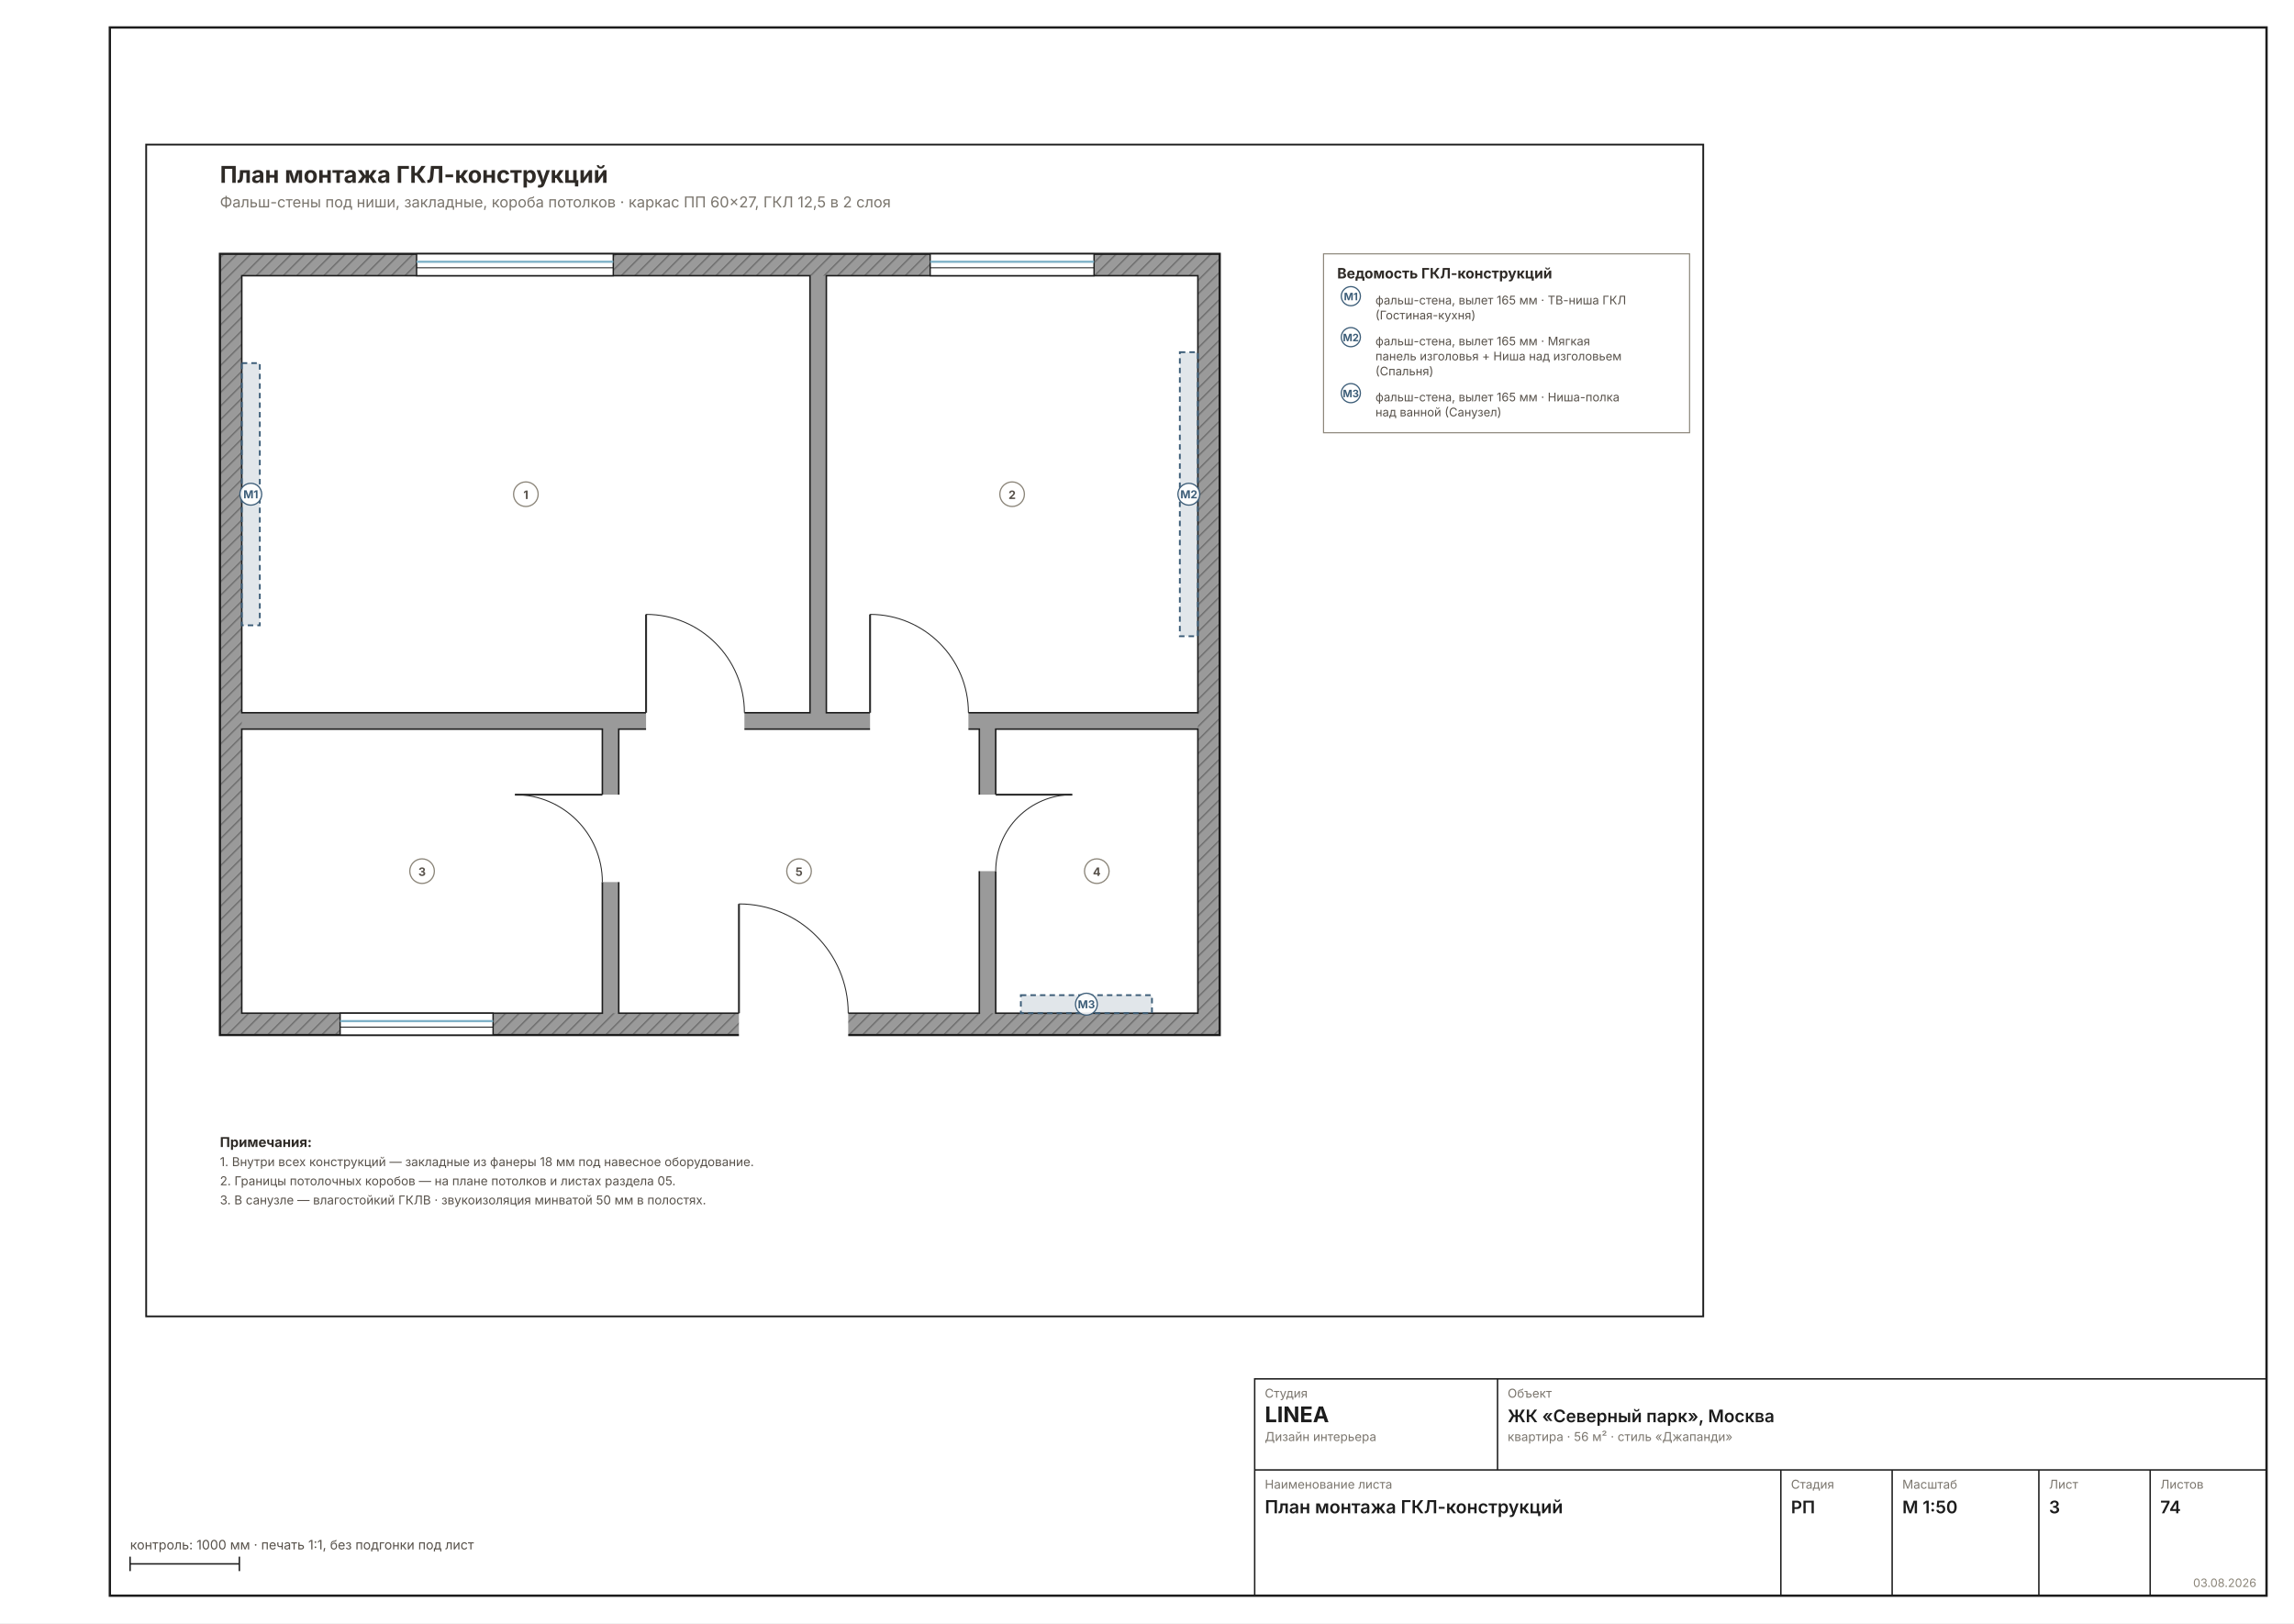
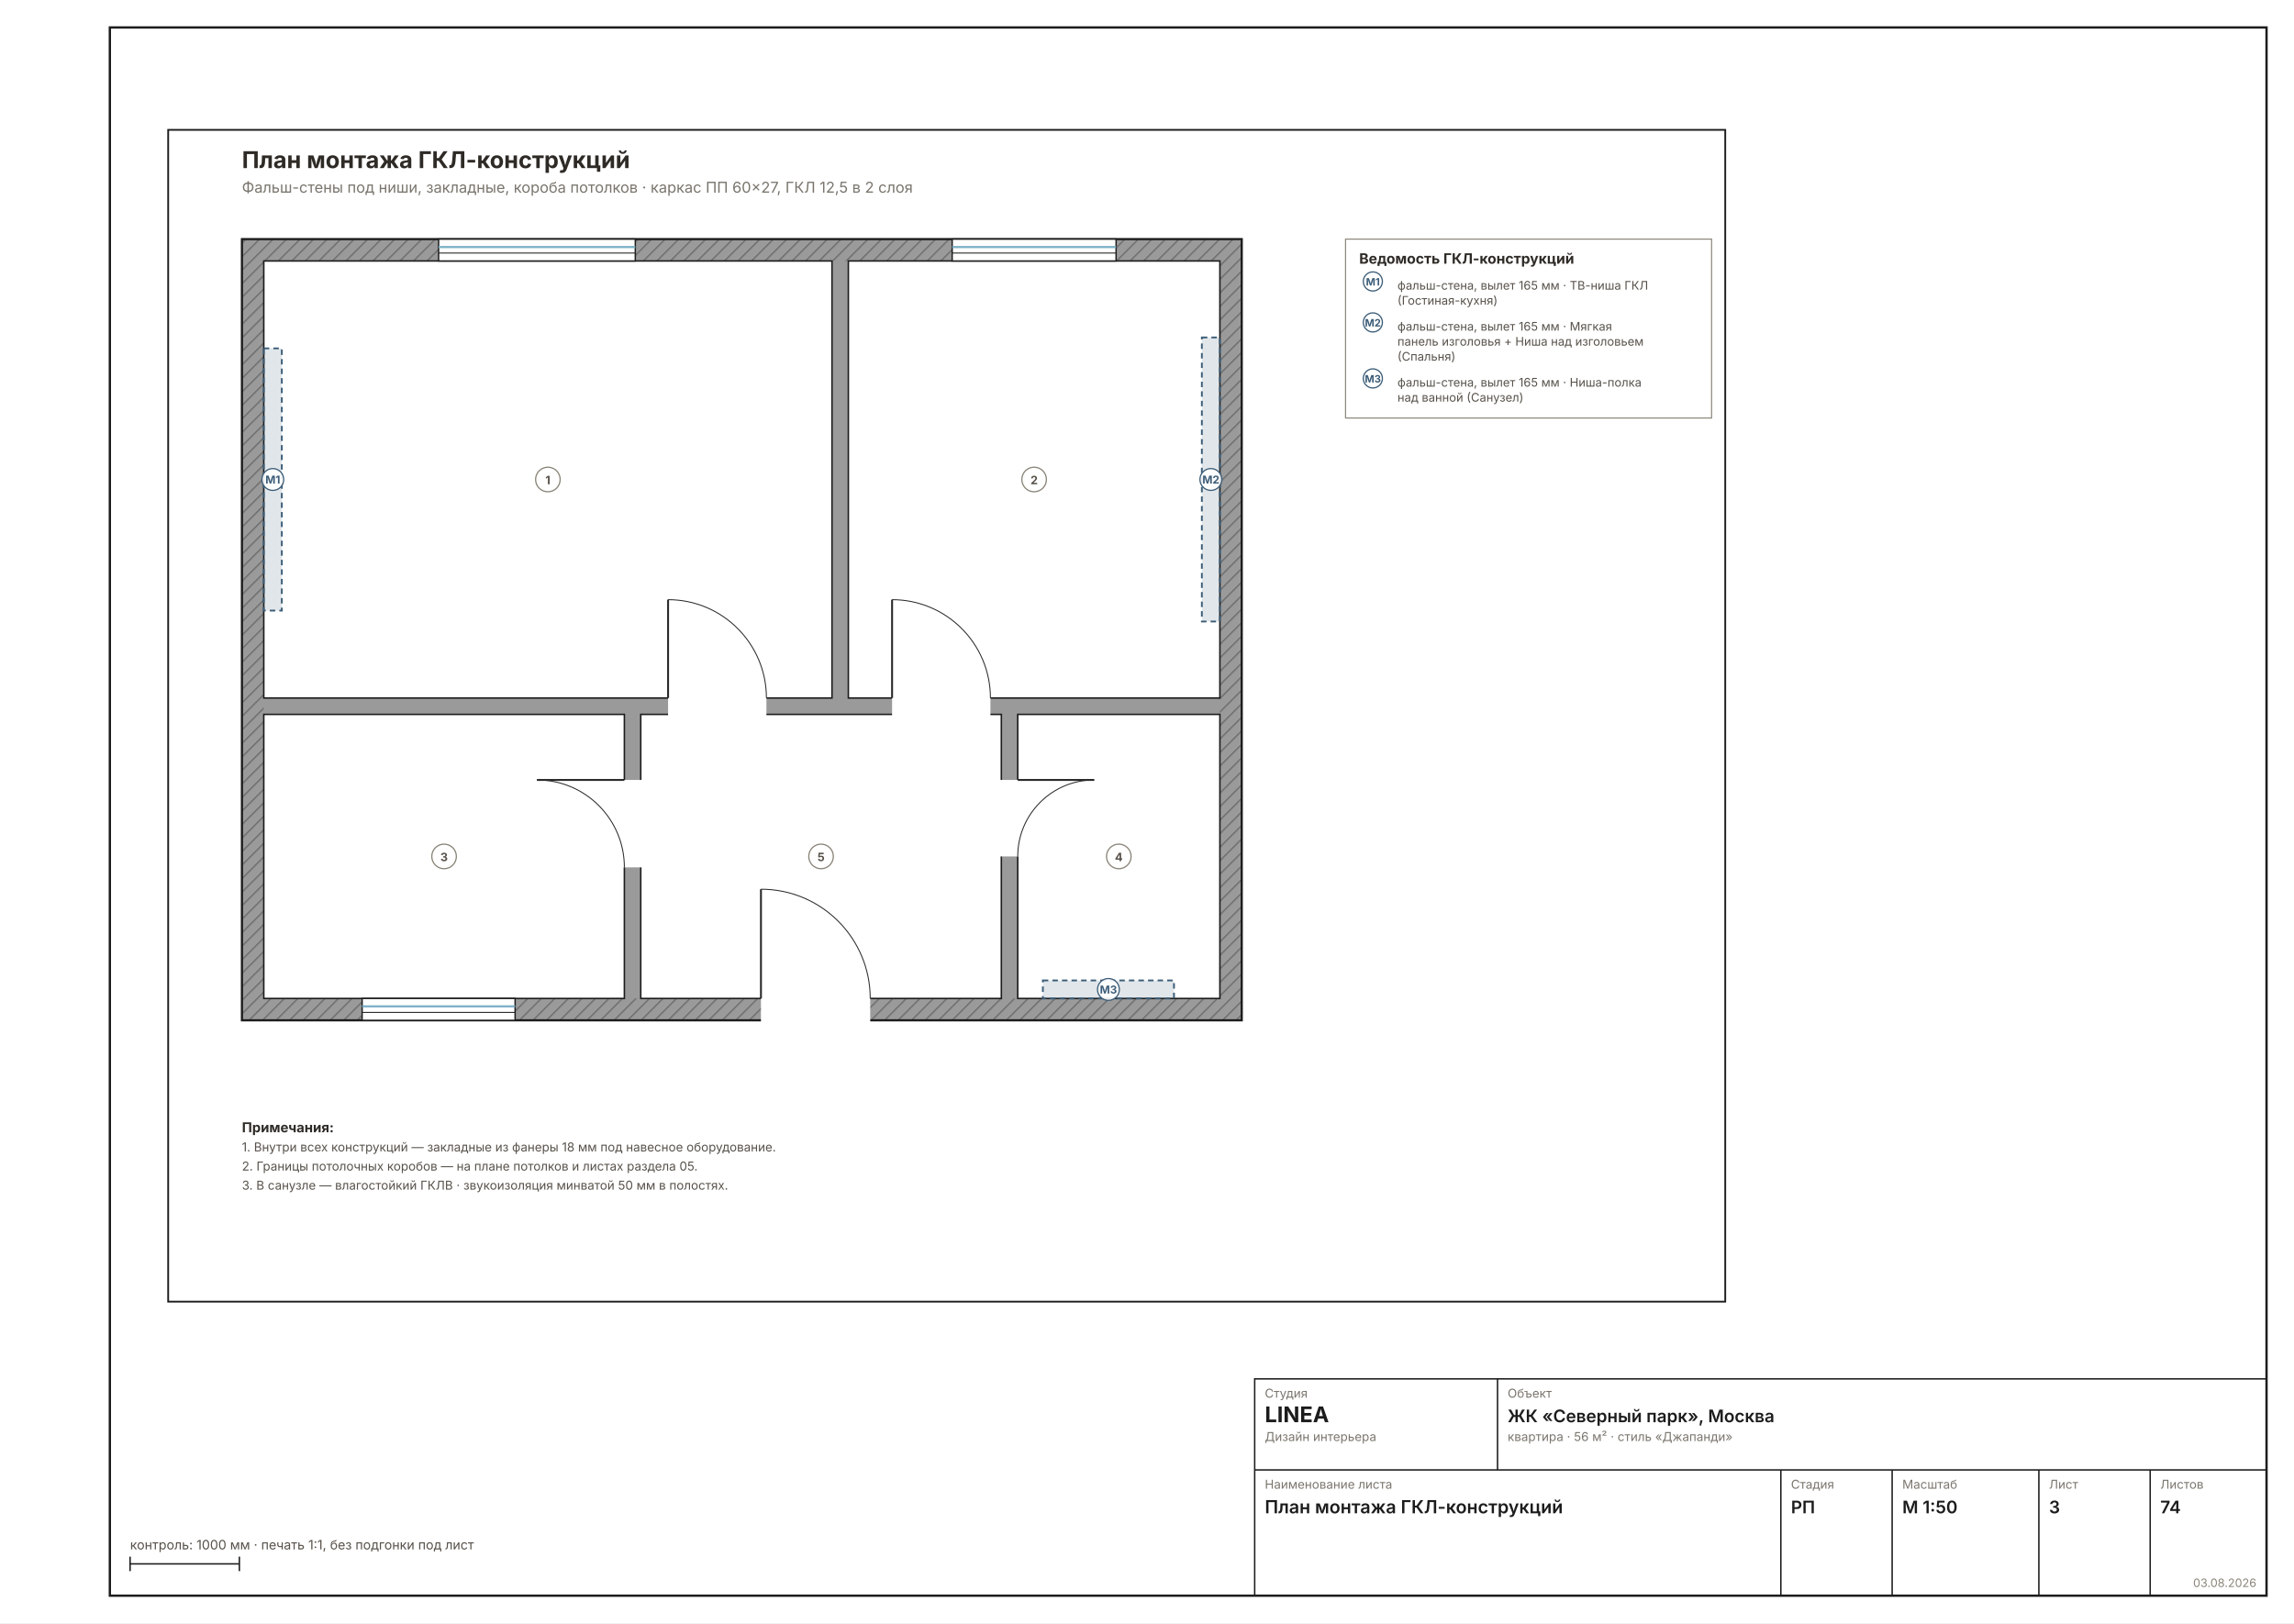
<svg xmlns="http://www.w3.org/2000/svg" width="1587" height="1123" viewBox="0 0 1587 1123" font-family="Inter, &quot;Helvetica Neue&quot;, Arial, sans-serif">
  <rect width="1587" height="1123" fill="#FFFFFF" />
  <rect x="76" y="19" width="1492" height="1085" fill="none" stroke="#1C1C1C" stroke-width="1.6" />
-   <g transform="translate(86 84.91615) scale(0.9449)">
+   <g transform="translate(101.2286 74.72869) scale(0.9449)">
    <rect x="16" y="16" width="1140" height="858" fill="none" stroke="#1C1C1C" stroke-width="1.3" />
    <defs>
      <pattern id="wh3" width="7" height="7" patternUnits="userSpaceOnUse" patternTransform="rotate(45)">
        <rect width="7" height="7" fill="#9A9A9A" />
        <line x1="0" y1="0" x2="0" y2="7" stroke="#6E6E6E" stroke-width="2" />
      </pattern>
    </defs>
    <rect x="70" y="96" width="732" height="572" fill="url(#wh3)" stroke="#1C1C1C" stroke-width="1.6" />
    <rect x="86" y="112" width="700" height="540" fill="#9A9A9A" />
    <rect x="86" y="112" width="416" height="320" fill="#FFFFFF" stroke="#1C1C1C" stroke-width="1.1" />
    <rect x="514" y="112" width="272" height="320" fill="#FFFFFF" stroke="#1C1C1C" stroke-width="1.1" />
    <rect x="86" y="444" width="264" height="208" fill="#FFFFFF" stroke="#1C1C1C" stroke-width="1.1" />
    <rect x="638" y="444" width="148" height="208" fill="#FFFFFF" stroke="#1C1C1C" stroke-width="1.1" />
    <rect x="362" y="444" width="264" height="208" fill="#FFFFFF" stroke="#1C1C1C" stroke-width="1.1" />
    <rect x="382" y="428.8" width="72" height="25.6" fill="#FFFFFF" />
    <line x1="382" y1="432" x2="382" y2="360" stroke="#2A2A2A" stroke-width="1.4" />
    <path d="M 454 432 A 72 72 0 0 0 382 360" fill="none" stroke="#2A2A2A" stroke-width="0.7" />
    <rect x="546" y="428.8" width="72" height="25.6" fill="#FFFFFF" />
    <line x1="546" y1="432" x2="546" y2="360" stroke="#2A2A2A" stroke-width="1.4" />
    <path d="M 618 432 A 72 72 0 0 0 546 360" fill="none" stroke="#2A2A2A" stroke-width="0.7" />
    <rect x="346.8" y="492" width="25.6" height="64" fill="#FFFFFF" />
    <line x1="350" y1="492" x2="286" y2="492" stroke="#2A2A2A" stroke-width="1.4" />
    <path d="M 350 556 A 64 64 0 0 0 286 492" fill="none" stroke="#2A2A2A" stroke-width="0.7" />
    <rect x="615.6" y="492" width="25.6" height="56" fill="#FFFFFF" />
    <line x1="638" y1="492" x2="694" y2="492" stroke="#2A2A2A" stroke-width="1.4" />
    <path d="M 638 548 A 56 56 0 0 1 694 492" fill="none" stroke="#2A2A2A" stroke-width="0.7" />
    <rect x="450" y="648.8" width="80" height="25.6" fill="#FFFFFF" />
    <line x1="450" y1="652" x2="450" y2="572" stroke="#2A2A2A" stroke-width="1.4" />
    <path d="M 530 652 A 80 80 0 0 0 450 572" fill="none" stroke="#2A2A2A" stroke-width="0.7" />
    <rect x="214" y="96" width="144" height="16" fill="#FFFFFF" stroke="#1C1C1C" stroke-width="1" />
    <line x1="214" y1="101.8" x2="358" y2="101.8" stroke="#7FB2C8" stroke-width="1.6" />
    <line x1="214" y1="106.2" x2="358" y2="106.2" stroke="#1C1C1C" stroke-width="0.7" />
    <rect x="590" y="96" width="120" height="16" fill="#FFFFFF" stroke="#1C1C1C" stroke-width="1" />
    <line x1="590" y1="101.8" x2="710" y2="101.8" stroke="#7FB2C8" stroke-width="1.6" />
    <line x1="590" y1="106.2" x2="710" y2="106.2" stroke="#1C1C1C" stroke-width="0.7" />
    <rect x="158" y="652" width="112" height="16" fill="#FFFFFF" stroke="#1C1C1C" stroke-width="1" />
    <line x1="158" y1="657.8" x2="270" y2="657.8" stroke="#7FB2C8" stroke-width="1.6" />
    <line x1="158" y1="662.2" x2="270" y2="662.2" stroke="#1C1C1C" stroke-width="0.7" />
    <rect x="86" y="176" width="13.2" height="192" fill="#3B5C7726" stroke="#3B5C77" stroke-width="1.3" stroke-dasharray="4 3" />
    <circle cx="92.6" cy="272" r="8" fill="#FFFFFFE6" stroke="#3B5C77" stroke-width="0.9" />
    <text x="92.6" y="275" font-size="8" font-weight="700" fill="#3B5C77" text-anchor="middle">М1</text>
    <rect x="772.8" y="168" width="13.2" height="208" fill="#3B5C7726" stroke="#3B5C77" stroke-width="1.3" stroke-dasharray="4 3" />
    <circle cx="779.4" cy="272" r="8" fill="#FFFFFFE6" stroke="#3B5C77" stroke-width="0.9" />
    <text x="779.4" y="275" font-size="8" font-weight="700" fill="#3B5C77" text-anchor="middle">М2</text>
    <rect x="656.4" y="638.8" width="96" height="13.2" fill="#3B5C7726" stroke="#3B5C77" stroke-width="1.3" stroke-dasharray="4 3" />
    <circle cx="704.4" cy="645.4" r="8" fill="#FFFFFFE6" stroke="#3B5C77" stroke-width="0.9" />
    <text x="704.4" y="648.4" font-size="8" font-weight="700" fill="#3B5C77" text-anchor="middle">М3</text>
    <circle cx="294" cy="272" r="9" fill="#FFFFFFD9" stroke="#8A8478" stroke-width="0.9" />
    <text x="294" y="275.5" font-size="8.5" font-weight="700" text-anchor="middle" fill="#57514A">1</text>
    <circle cx="650" cy="272" r="9" fill="#FFFFFFD9" stroke="#8A8478" stroke-width="0.9" />
    <text x="650" y="275.5" font-size="8.5" font-weight="700" text-anchor="middle" fill="#57514A">2</text>
    <circle cx="218" cy="548" r="9" fill="#FFFFFFD9" stroke="#8A8478" stroke-width="0.9" />
    <text x="218" y="551.5" font-size="8.5" font-weight="700" text-anchor="middle" fill="#57514A">3</text>
    <circle cx="712" cy="548" r="9" fill="#FFFFFFD9" stroke="#8A8478" stroke-width="0.9" />
    <text x="712" y="551.5" font-size="8.5" font-weight="700" text-anchor="middle" fill="#57514A">4</text>
    <circle cx="494" cy="548" r="9" fill="#FFFFFFD9" stroke="#8A8478" stroke-width="0.9" />
    <text x="494" y="551.5" font-size="8.5" font-weight="700" text-anchor="middle" fill="#57514A">5</text>
    <rect x="878" y="96" width="268" height="131" fill="none" stroke="#8A8478" stroke-width="0.8" />
    <text x="888" y="114" font-size="10.5" font-weight="700" fill="#2E2A26">Ведомость ГКЛ-конструкций</text>
    <circle cx="898" cy="127" r="7" fill="#FFF" stroke="#3B5C77" stroke-width="0.9" />
    <text x="898" y="130" font-size="7.5" font-weight="700" fill="#3B5C77" text-anchor="middle">М1</text>
    <text x="916" y="133" font-size="8.7" fill="#57514A">фальш-стена, вылет 165 мм · ТВ-ниша ГКЛ</text>
    <text x="916" y="144" font-size="8.7" fill="#57514A">(Гостиная-кухня)</text>
    <circle cx="898" cy="157" r="7" fill="#FFF" stroke="#3B5C77" stroke-width="0.9" />
    <text x="898" y="160" font-size="7.5" font-weight="700" fill="#3B5C77" text-anchor="middle">М2</text>
    <text x="916" y="163" font-size="8.7" fill="#57514A">фальш-стена, вылет 165 мм · Мягкая</text>
    <text x="916" y="174" font-size="8.7" fill="#57514A">панель изголовья + Ниша над изголовьем</text>
    <text x="916" y="185" font-size="8.7" fill="#57514A">(Спальня)</text>
    <circle cx="898" cy="198" r="7" fill="#FFF" stroke="#3B5C77" stroke-width="0.9" />
    <text x="898" y="201" font-size="7.5" font-weight="700" fill="#3B5C77" text-anchor="middle">М3</text>
    <text x="916" y="204" font-size="8.7" fill="#57514A">фальш-стена, вылет 165 мм · Ниша-полка</text>
    <text x="916" y="215" font-size="8.7" fill="#57514A">над ванной (Санузел)</text>
    <text x="70" y="750" font-size="10" font-weight="700" fill="#2E2A26">Примечания:</text>
    <text x="70" y="764" font-size="9" fill="#57514A">1. Внутри всех конструкций — закладные из фанеры 18 мм под навесное оборудование.</text>
    <text x="70" y="778" font-size="9" fill="#57514A">2. Границы потолочных коробов — на плане потолков и листах раздела 05.</text>
    <text x="70" y="792" font-size="9" fill="#57514A">3. В санузле — влагостойкий ГКЛВ · звукоизоляция минватой 50 мм в полостях.</text>
    <text x="70" y="44" font-size="17" font-weight="700" fill="#2E2A26">План монтажа ГКЛ-конструкций</text>
    <text x="70" y="62" font-size="11" fill="#7A756D">Фальш-стены под ниши, закладные, короба потолков · каркас ПП 60×27, ГКЛ 12,5 в 2 слоя</text>
  </g>
  <g stroke="#1C1C1C" stroke-width="1" fill="none">
    <rect x="868" y="954" width="700" height="150" />
    <line x1="868" y1="1017" x2="1568" y2="1017" />
    <line x1="1036" y1="954" x2="1036" y2="1017" />
    <line x1="1232" y1="1017" x2="1232" y2="1104" />
    <line x1="1309" y1="1017" x2="1309" y2="1104" />
    <line x1="1410.5" y1="1017" x2="1410.5" y2="1104" />
    <line x1="1487.5" y1="1017" x2="1487.5" y2="1104" />
  </g>
  <text x="875" y="967" font-size="8.5" fill="#7A756D">Студия</text>
  <text x="875" y="984" font-size="15" font-weight="700" fill="#1C1C1C">LINEA</text>
  <text x="875" y="997" font-size="8.5" fill="#7A756D">Дизайн интерьера</text>
  <text x="1043" y="967" font-size="8.5" fill="#7A756D">Объект</text>
  <text x="1043" y="984" font-size="12" font-weight="600" fill="#1C1C1C">ЖК «Северный парк», Москва</text>
  <text x="1043" y="997" font-size="8.5" fill="#7A756D">квартира · 56 м² · стиль «Джапанди»</text>
  <text x="875" y="1030" font-size="8.5" fill="#7A756D">Наименование листа</text>
  <text x="875" y="1047" font-size="12.5" font-weight="600" fill="#1C1C1C">План монтажа ГКЛ-конструкций</text>
  <text x="1239" y="1030" font-size="8.5" fill="#7A756D">Стадия</text>
  <text x="1239" y="1047" font-size="12" font-weight="600" fill="#1C1C1C">РП</text>
  <text x="1316" y="1030" font-size="8.5" fill="#7A756D">Масштаб</text>
  <text x="1316" y="1047" font-size="12" font-weight="600" fill="#1C1C1C">М 1:50</text>
  <text x="1417.5" y="1030" font-size="8.5" fill="#7A756D">Лист</text>
  <text x="1417.5" y="1047" font-size="12" font-weight="600" fill="#1C1C1C">3</text>
  <text x="1494.5" y="1030" font-size="8.5" fill="#7A756D">Листов</text>
  <text x="1494.5" y="1047" font-size="12" font-weight="600" fill="#1C1C1C">74</text>
  <text x="1561" y="1098" font-size="8" fill="#8A8478" text-anchor="end">03.08.2026</text>
  <g stroke="#1C1C1C" stroke-width="1">
    <line x1="90" y1="1082" x2="165.592" y2="1082" />
    <line x1="90" y1="1077" x2="90" y2="1087" />
    <line x1="165.592" y1="1077" x2="165.592" y2="1087" />
  </g>
  <text x="90" y="1072" font-size="9" fill="#57514A">контроль: 1000 мм · печать 1:1, без подгонки под лист</text>
</svg>
